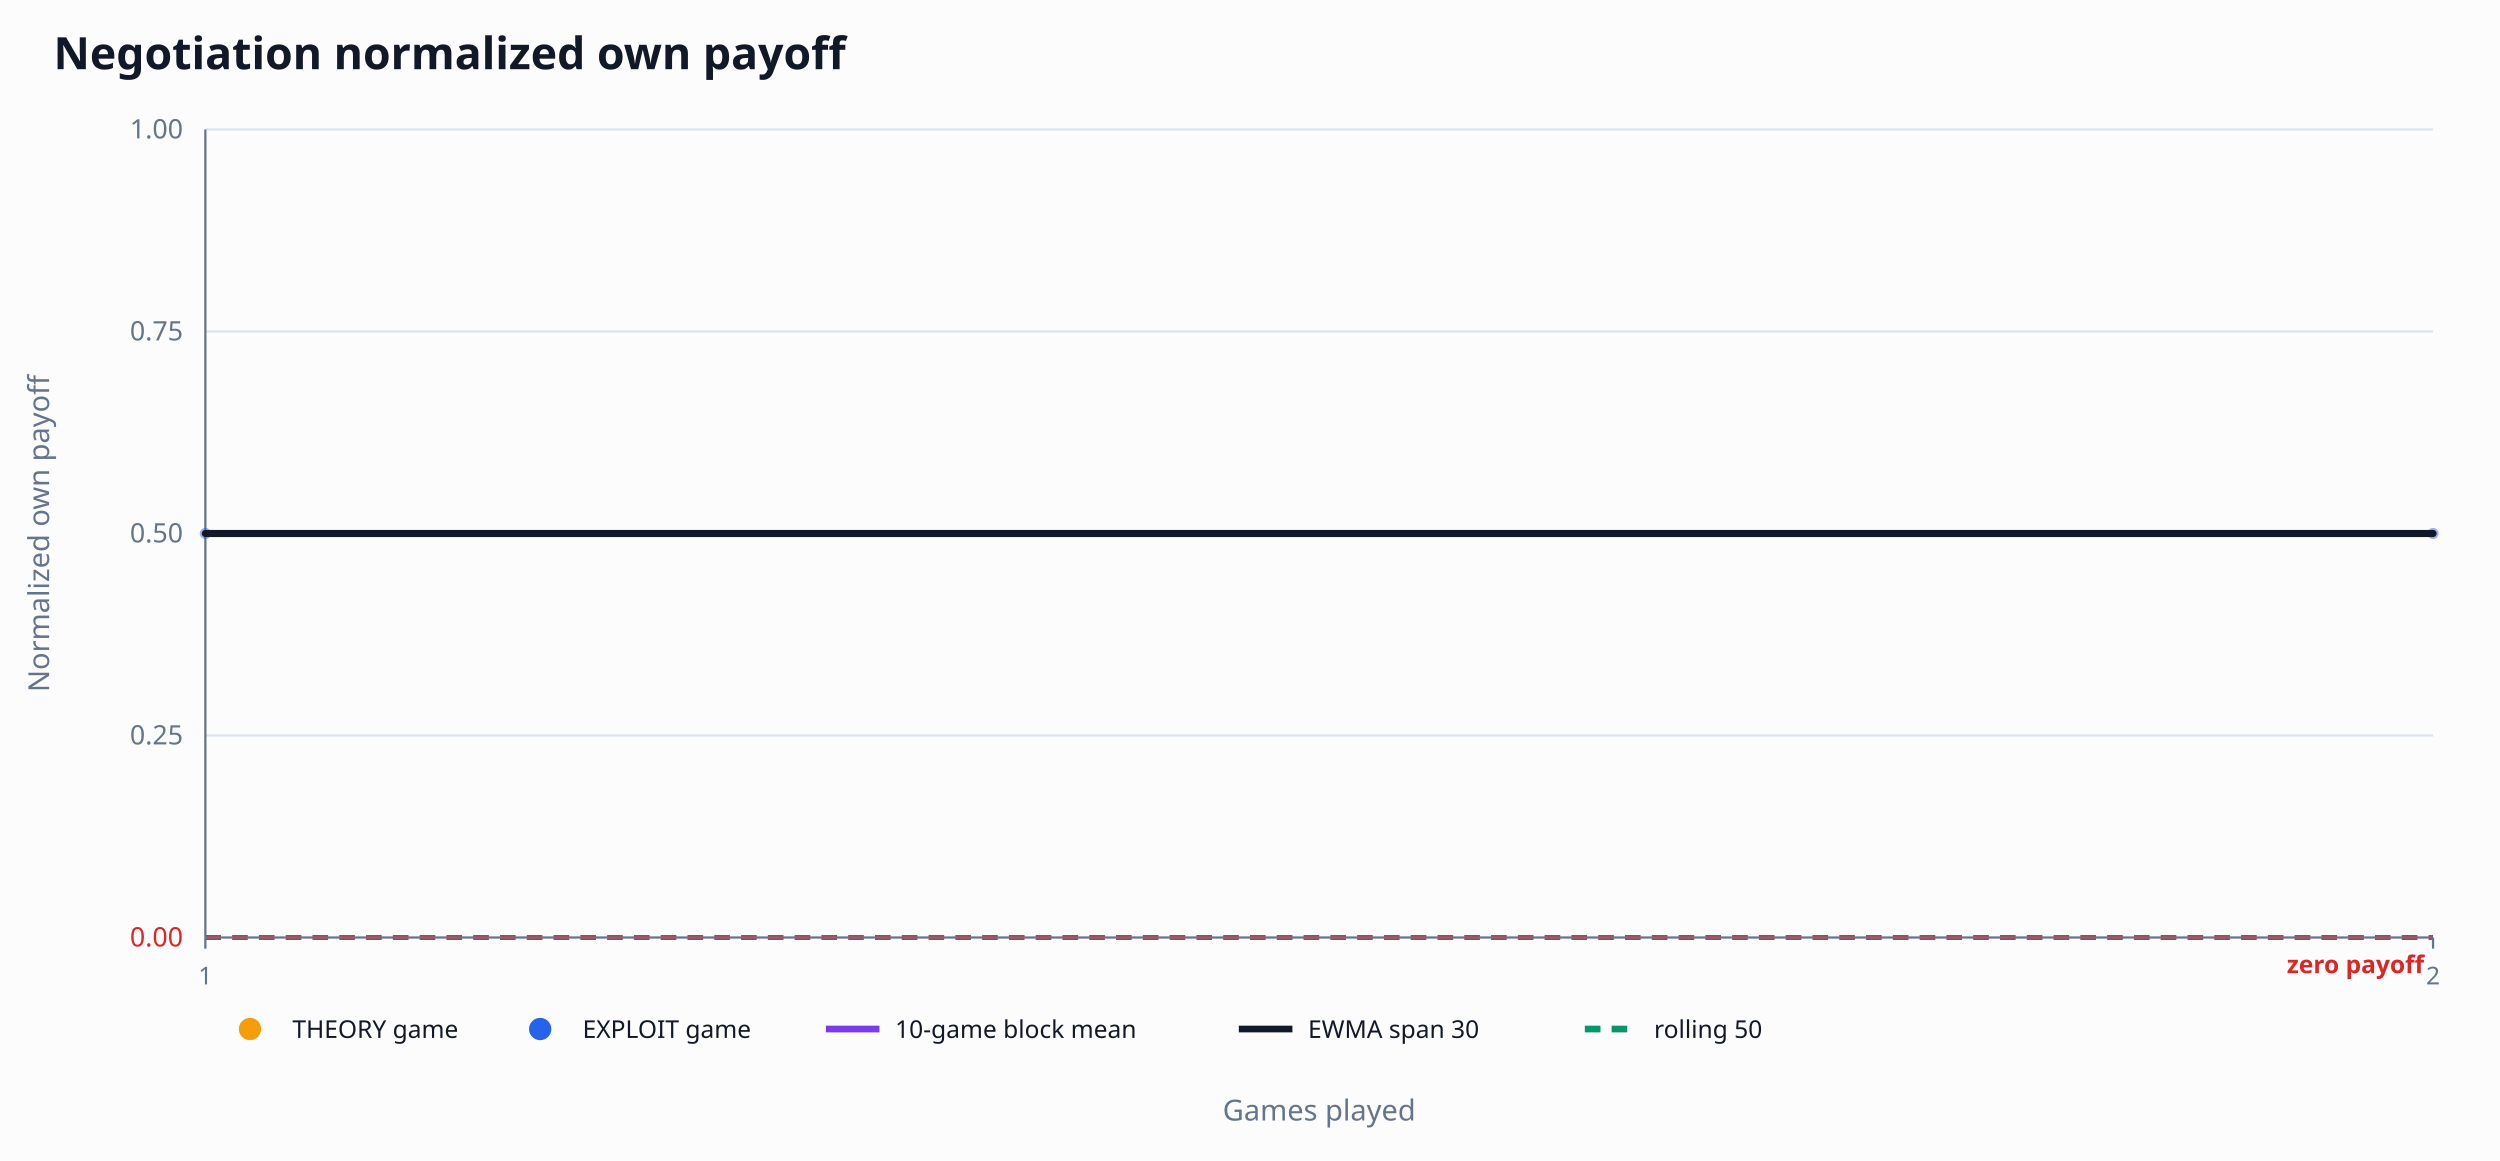
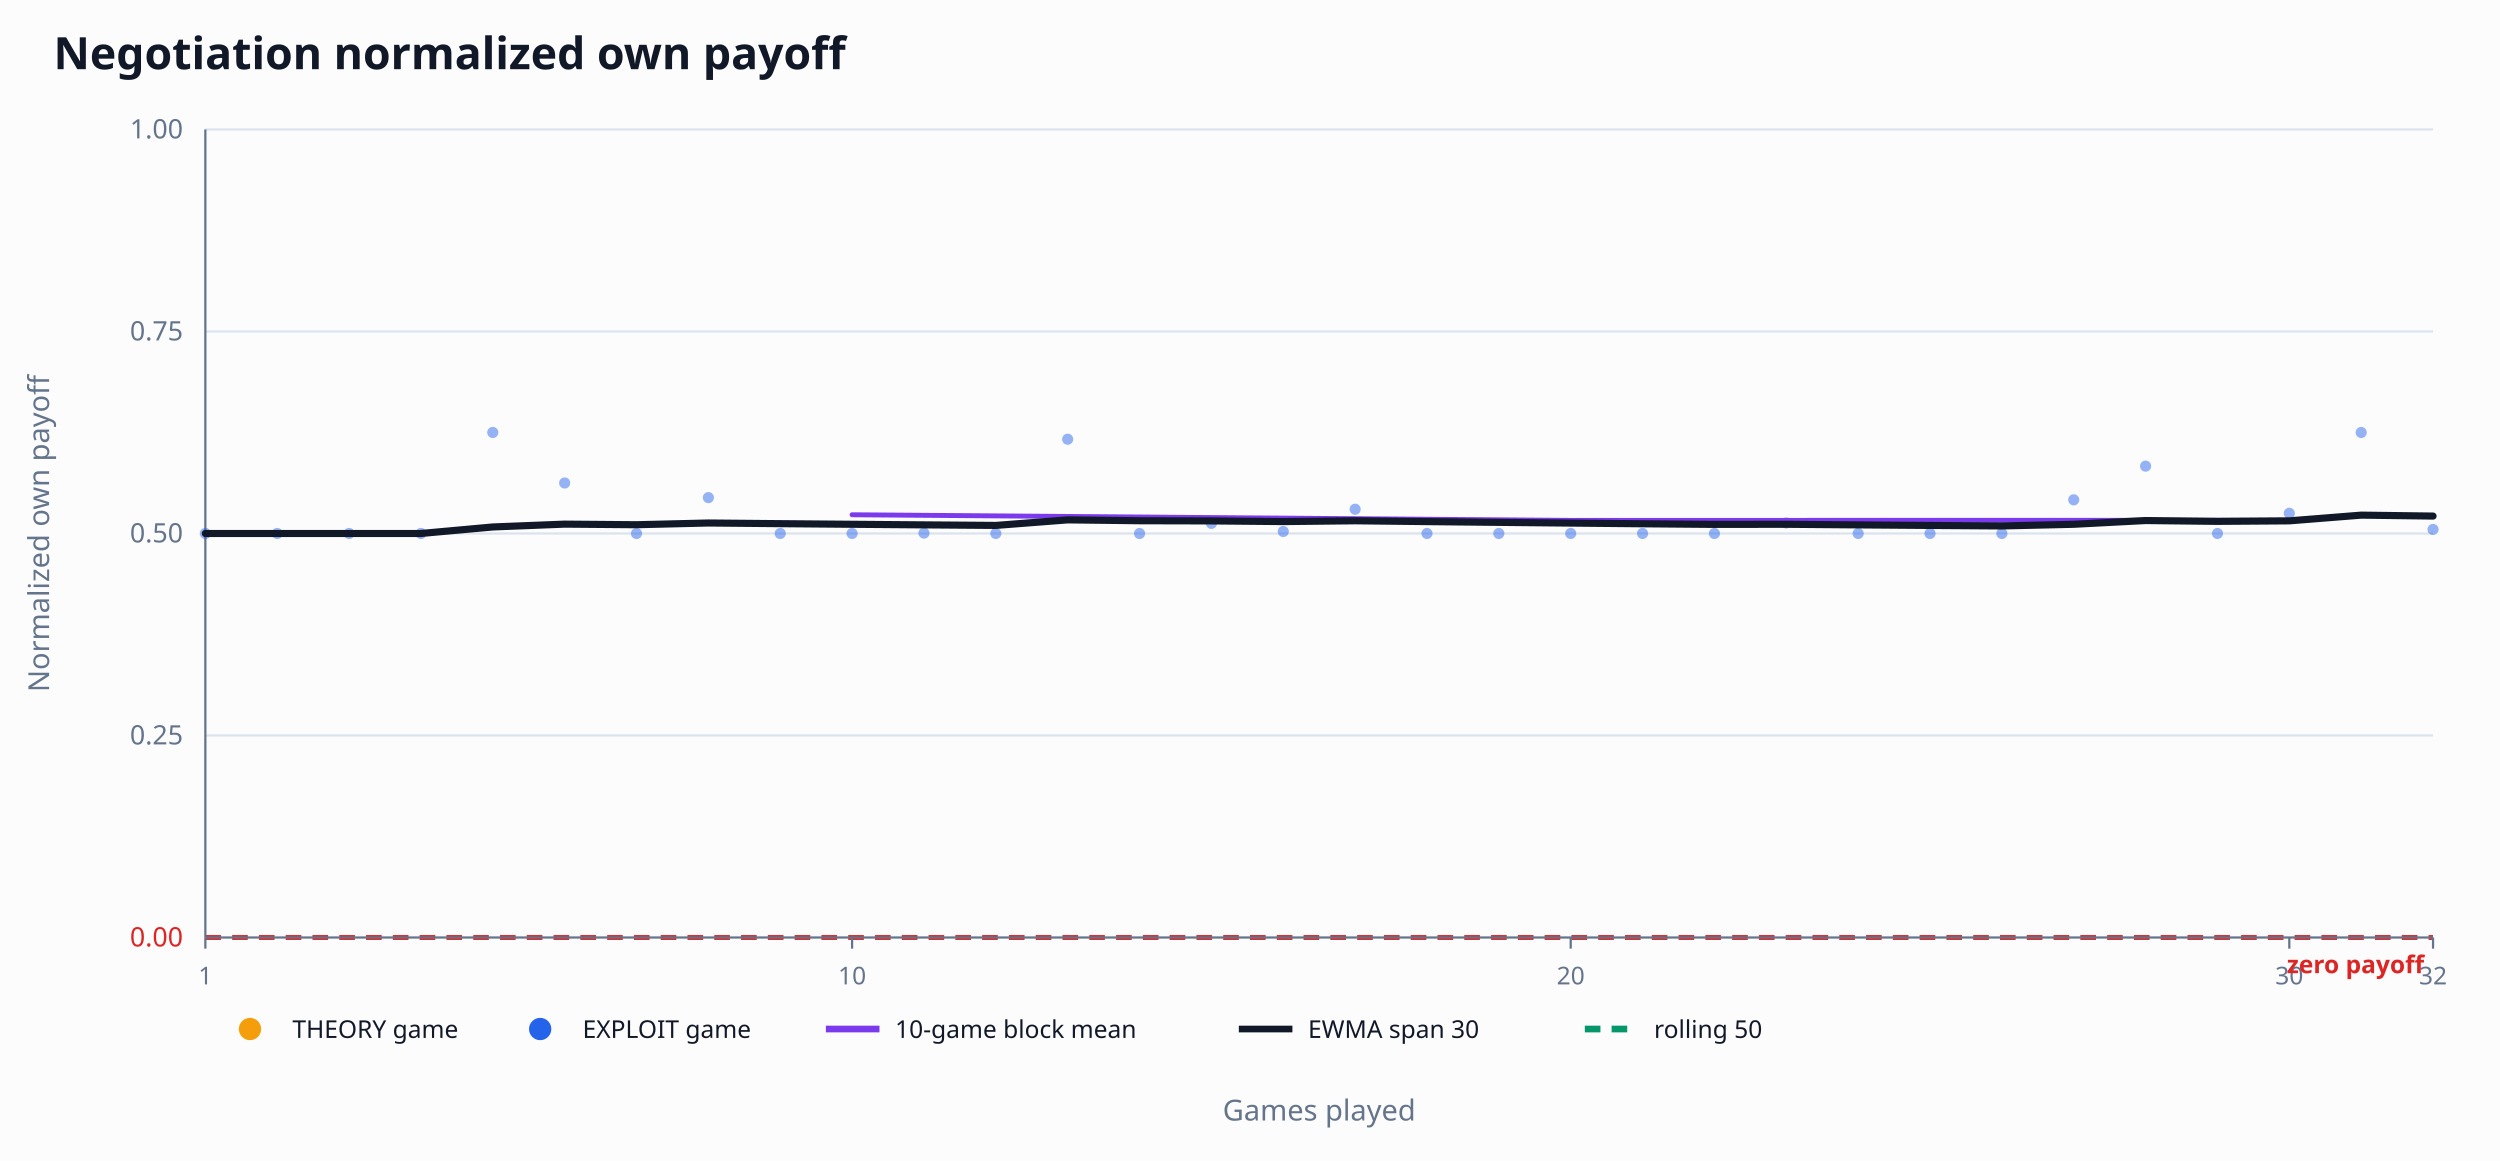
<svg xmlns="http://www.w3.org/2000/svg" width="1120" height="520" viewBox="0 0 1120 520">
  <rect width="100%" height="100%" fill="#fcfcfd" />
  <text x="24" y="31" font-family="system-ui,sans-serif" font-size="20" font-weight="700" fill="#111827">Negotiation normalized own payoff</text>
  <line x1="92" y1="420.00" x2="1090" y2="420.00" stroke="#dc2626" stroke-width="2.2" stroke-dasharray="7,5" />
  <text x="82" y="424.00" text-anchor="end" font-family="system-ui,sans-serif" font-size="12" fill="#dc2626">0.00</text>
  <line x1="92" y1="329.50" x2="1090" y2="329.50" stroke="#dbe3ee" stroke-width="1" />
  <text x="82" y="333.50" text-anchor="end" font-family="system-ui,sans-serif" font-size="12" fill="#64748b">0.25</text>
  <line x1="92" y1="239.00" x2="1090" y2="239.00" stroke="#dbe3ee" stroke-width="1" />
  <text x="82" y="243.00" text-anchor="end" font-family="system-ui,sans-serif" font-size="12" fill="#64748b">0.50</text>
  <line x1="92" y1="148.50" x2="1090" y2="148.50" stroke="#dbe3ee" stroke-width="1" />
  <text x="82" y="152.50" text-anchor="end" font-family="system-ui,sans-serif" font-size="12" fill="#64748b">0.75</text>
  <line x1="92" y1="58.00" x2="1090" y2="58.00" stroke="#dbe3ee" stroke-width="1" />
  <text x="82" y="62.00" text-anchor="end" font-family="system-ui,sans-serif" font-size="12" fill="#64748b">1.00</text>
  <line x1="92.00" y1="420" x2="92.00" y2="425" stroke="#64748b" />
  <text x="92.00" y="441" text-anchor="middle" font-family="system-ui,sans-serif" font-size="11" fill="#64748b">1</text>
+   <line x1="381.74" y1="420" x2="381.74" y2="425" stroke="#64748b" />
+   <text x="381.74" y="441" text-anchor="middle" font-family="system-ui,sans-serif" font-size="11" fill="#64748b">10</text>
+   <line x1="703.68" y1="420" x2="703.68" y2="425" stroke="#64748b" />
+   <text x="703.68" y="441" text-anchor="middle" font-family="system-ui,sans-serif" font-size="11" fill="#64748b">20</text>
+   <line x1="1025.61" y1="420" x2="1025.61" y2="425" stroke="#64748b" />
+   <text x="1025.61" y="441" text-anchor="middle" font-family="system-ui,sans-serif" font-size="11" fill="#64748b">30</text>
  <line x1="1090.00" y1="420" x2="1090.00" y2="425" stroke="#64748b" />
-   <text x="1090.00" y="441" text-anchor="middle" font-family="system-ui,sans-serif" font-size="11" fill="#64748b">2</text>
+   <text x="1090.00" y="441" text-anchor="middle" font-family="system-ui,sans-serif" font-size="11" fill="#64748b">32</text>
  <line x1="92" y1="58" x2="92" y2="420" stroke="#64748b" />
  <line x1="92" y1="420" x2="1090" y2="420" stroke="#64748b" />
  <text x="591.00" y="502" text-anchor="middle" font-family="system-ui,sans-serif" font-size="13" fill="#64748b">Games played</text>
  <text x="22" y="239.00" text-anchor="middle" transform="rotate(-90 22 239.00)" font-family="system-ui,sans-serif" font-size="13" fill="#64748b">Normalized own payoff</text>
  <text x="1086" y="436.00" text-anchor="end" font-family="system-ui,sans-serif" font-size="11" font-weight="700" fill="#dc2626">zero payoff</text>
  <circle cx="92.00" cy="239.00" r="2.5" fill="#2563eb" opacity="0.48" />
-   <circle cx="1090.00" cy="239.00" r="2.5" fill="#2563eb" opacity="0.48" />
-   <polyline points="92.00,239.00 1090.00,239.00" fill="none" stroke="#111827" stroke-width="3.2" stroke-linejoin="round" stroke-linecap="round" />
+   <circle cx="124.19" cy="239.00" r="2.5" fill="#2563eb" opacity="0.48" />
+   <circle cx="156.39" cy="239.00" r="2.5" fill="#2563eb" opacity="0.48" />
+   <circle cx="188.58" cy="239.00" r="2.5" fill="#2563eb" opacity="0.48" />
+   <circle cx="220.77" cy="193.75" r="2.5" fill="#2563eb" opacity="0.48" />
+   <circle cx="252.97" cy="216.38" r="2.5" fill="#2563eb" opacity="0.48" />
+   <circle cx="285.16" cy="239.00" r="2.5" fill="#2563eb" opacity="0.48" />
+   <circle cx="317.35" cy="222.94" r="2.5" fill="#2563eb" opacity="0.48" />
+   <circle cx="349.55" cy="239.00" r="2.5" fill="#2563eb" opacity="0.48" />
+   <circle cx="381.74" cy="239.00" r="2.5" fill="#2563eb" opacity="0.48" />
+   <circle cx="413.94" cy="238.82" r="2.5" fill="#2563eb" opacity="0.48" />
+   <circle cx="446.13" cy="239.00" r="2.5" fill="#2563eb" opacity="0.48" />
+   <circle cx="478.32" cy="196.77" r="2.5" fill="#2563eb" opacity="0.48" />
+   <circle cx="510.52" cy="239.00" r="2.5" fill="#2563eb" opacity="0.48" />
+   <circle cx="542.71" cy="234.48" r="2.5" fill="#2563eb" opacity="0.48" />
+   <circle cx="574.90" cy="238.10" r="2.5" fill="#2563eb" opacity="0.48" />
+   <circle cx="607.10" cy="228.14" r="2.5" fill="#2563eb" opacity="0.48" />
+   <circle cx="639.29" cy="239.00" r="2.5" fill="#2563eb" opacity="0.48" />
+   <circle cx="671.48" cy="239.00" r="2.5" fill="#2563eb" opacity="0.48" />
+   <circle cx="703.68" cy="239.00" r="2.5" fill="#2563eb" opacity="0.48" />
+   <circle cx="735.87" cy="239.00" r="2.5" fill="#2563eb" opacity="0.48" />
+   <circle cx="768.06" cy="239.00" r="2.5" fill="#2563eb" opacity="0.48" />
+   <circle cx="800.26" cy="234.29" r="2.5" fill="#2563eb" opacity="0.48" />
+   <circle cx="832.45" cy="239.00" r="2.5" fill="#2563eb" opacity="0.48" />
+   <circle cx="864.65" cy="239.00" r="2.5" fill="#2563eb" opacity="0.48" />
+   <circle cx="896.84" cy="239.00" r="2.5" fill="#2563eb" opacity="0.48" />
+   <circle cx="929.03" cy="223.92" r="2.5" fill="#2563eb" opacity="0.48" />
+   <circle cx="961.23" cy="208.83" r="2.5" fill="#2563eb" opacity="0.48" />
+   <circle cx="993.42" cy="239.00" r="2.5" fill="#2563eb" opacity="0.48" />
+   <circle cx="1025.61" cy="229.95" r="2.5" fill="#2563eb" opacity="0.48" />
+   <circle cx="1057.81" cy="193.75" r="2.5" fill="#2563eb" opacity="0.48" />
+   <circle cx="1090.00" cy="237.19" r="2.5" fill="#2563eb" opacity="0.48" />
+   <polyline points="381.74,230.61 703.68,233.13 1025.61,233.10" fill="none" stroke="#7c3aed" stroke-width="2.2" stroke-linejoin="round" stroke-linecap="round" />
+   <polyline points="92.00,239.00 124.19,239.00 156.39,239.00 188.58,239.00 220.77,236.08 252.97,234.81 285.16,235.08 317.35,234.30 349.55,234.60 381.74,234.88 413.94,235.14 446.13,235.39 478.32,232.90 510.52,233.29 542.71,233.37 574.90,233.67 607.10,233.31 639.29,233.68 671.48,234.02 703.68,234.34 735.87,234.65 768.06,234.93 800.26,234.88 832.45,235.15 864.65,235.40 896.84,235.63 929.03,234.88 961.23,233.20 993.42,233.57 1025.61,233.34 1057.81,230.78 1090.00,231.20" fill="none" stroke="#111827" stroke-width="3.2" stroke-linejoin="round" stroke-linecap="round" />
  <circle cx="112" cy="461" r="5" fill="#f59e0b" />
  <text x="131" y="465" font-family="system-ui,sans-serif" font-size="11" fill="#111827">THEORY game</text>
  <circle cx="242" cy="461" r="5" fill="#2563eb" />
  <text x="261" y="465" font-family="system-ui,sans-serif" font-size="11" fill="#111827">EXPLOIT game</text>
  <line x1="370" y1="461" x2="394" y2="461" stroke="#7c3aed" stroke-width="3" />
  <text x="401" y="465" font-family="system-ui,sans-serif" font-size="11" fill="#111827">10-game block mean</text>
  <line x1="555" y1="461" x2="579" y2="461" stroke="#111827" stroke-width="3" />
  <text x="586" y="465" font-family="system-ui,sans-serif" font-size="11" fill="#111827">EWMA span 30</text>
  <line x1="710" y1="461" x2="734" y2="461" stroke="#059669" stroke-width="3" stroke-dasharray="7,5" />
  <text x="741" y="465" font-family="system-ui,sans-serif" font-size="11" fill="#111827">rolling 50</text>
</svg>
